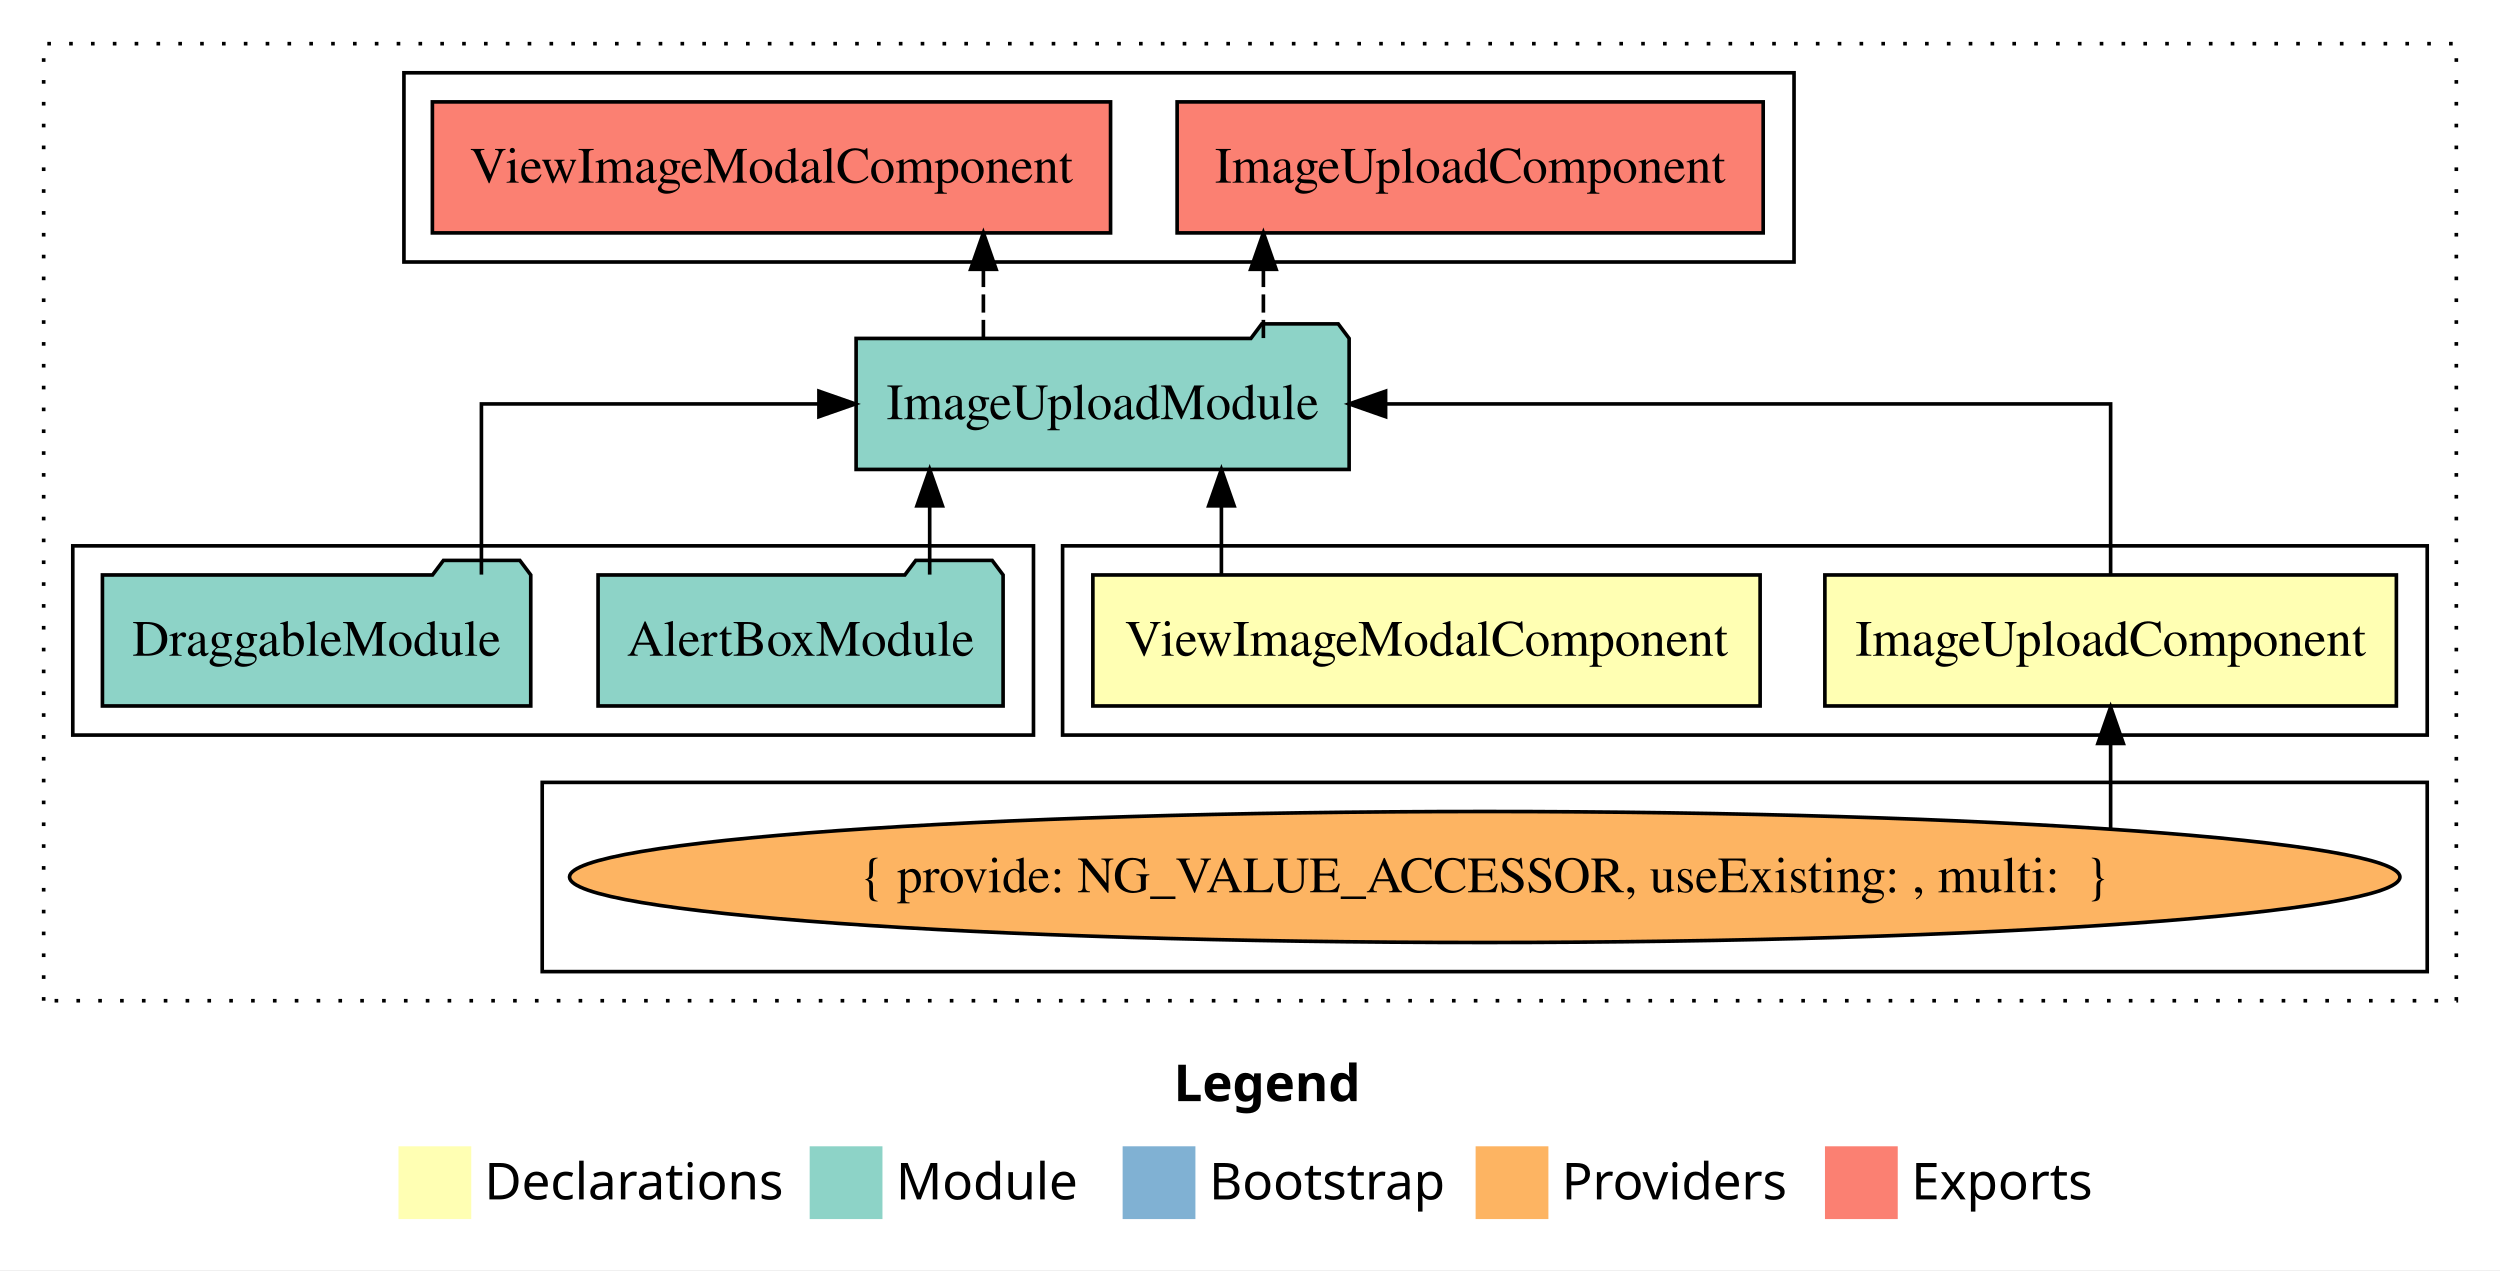
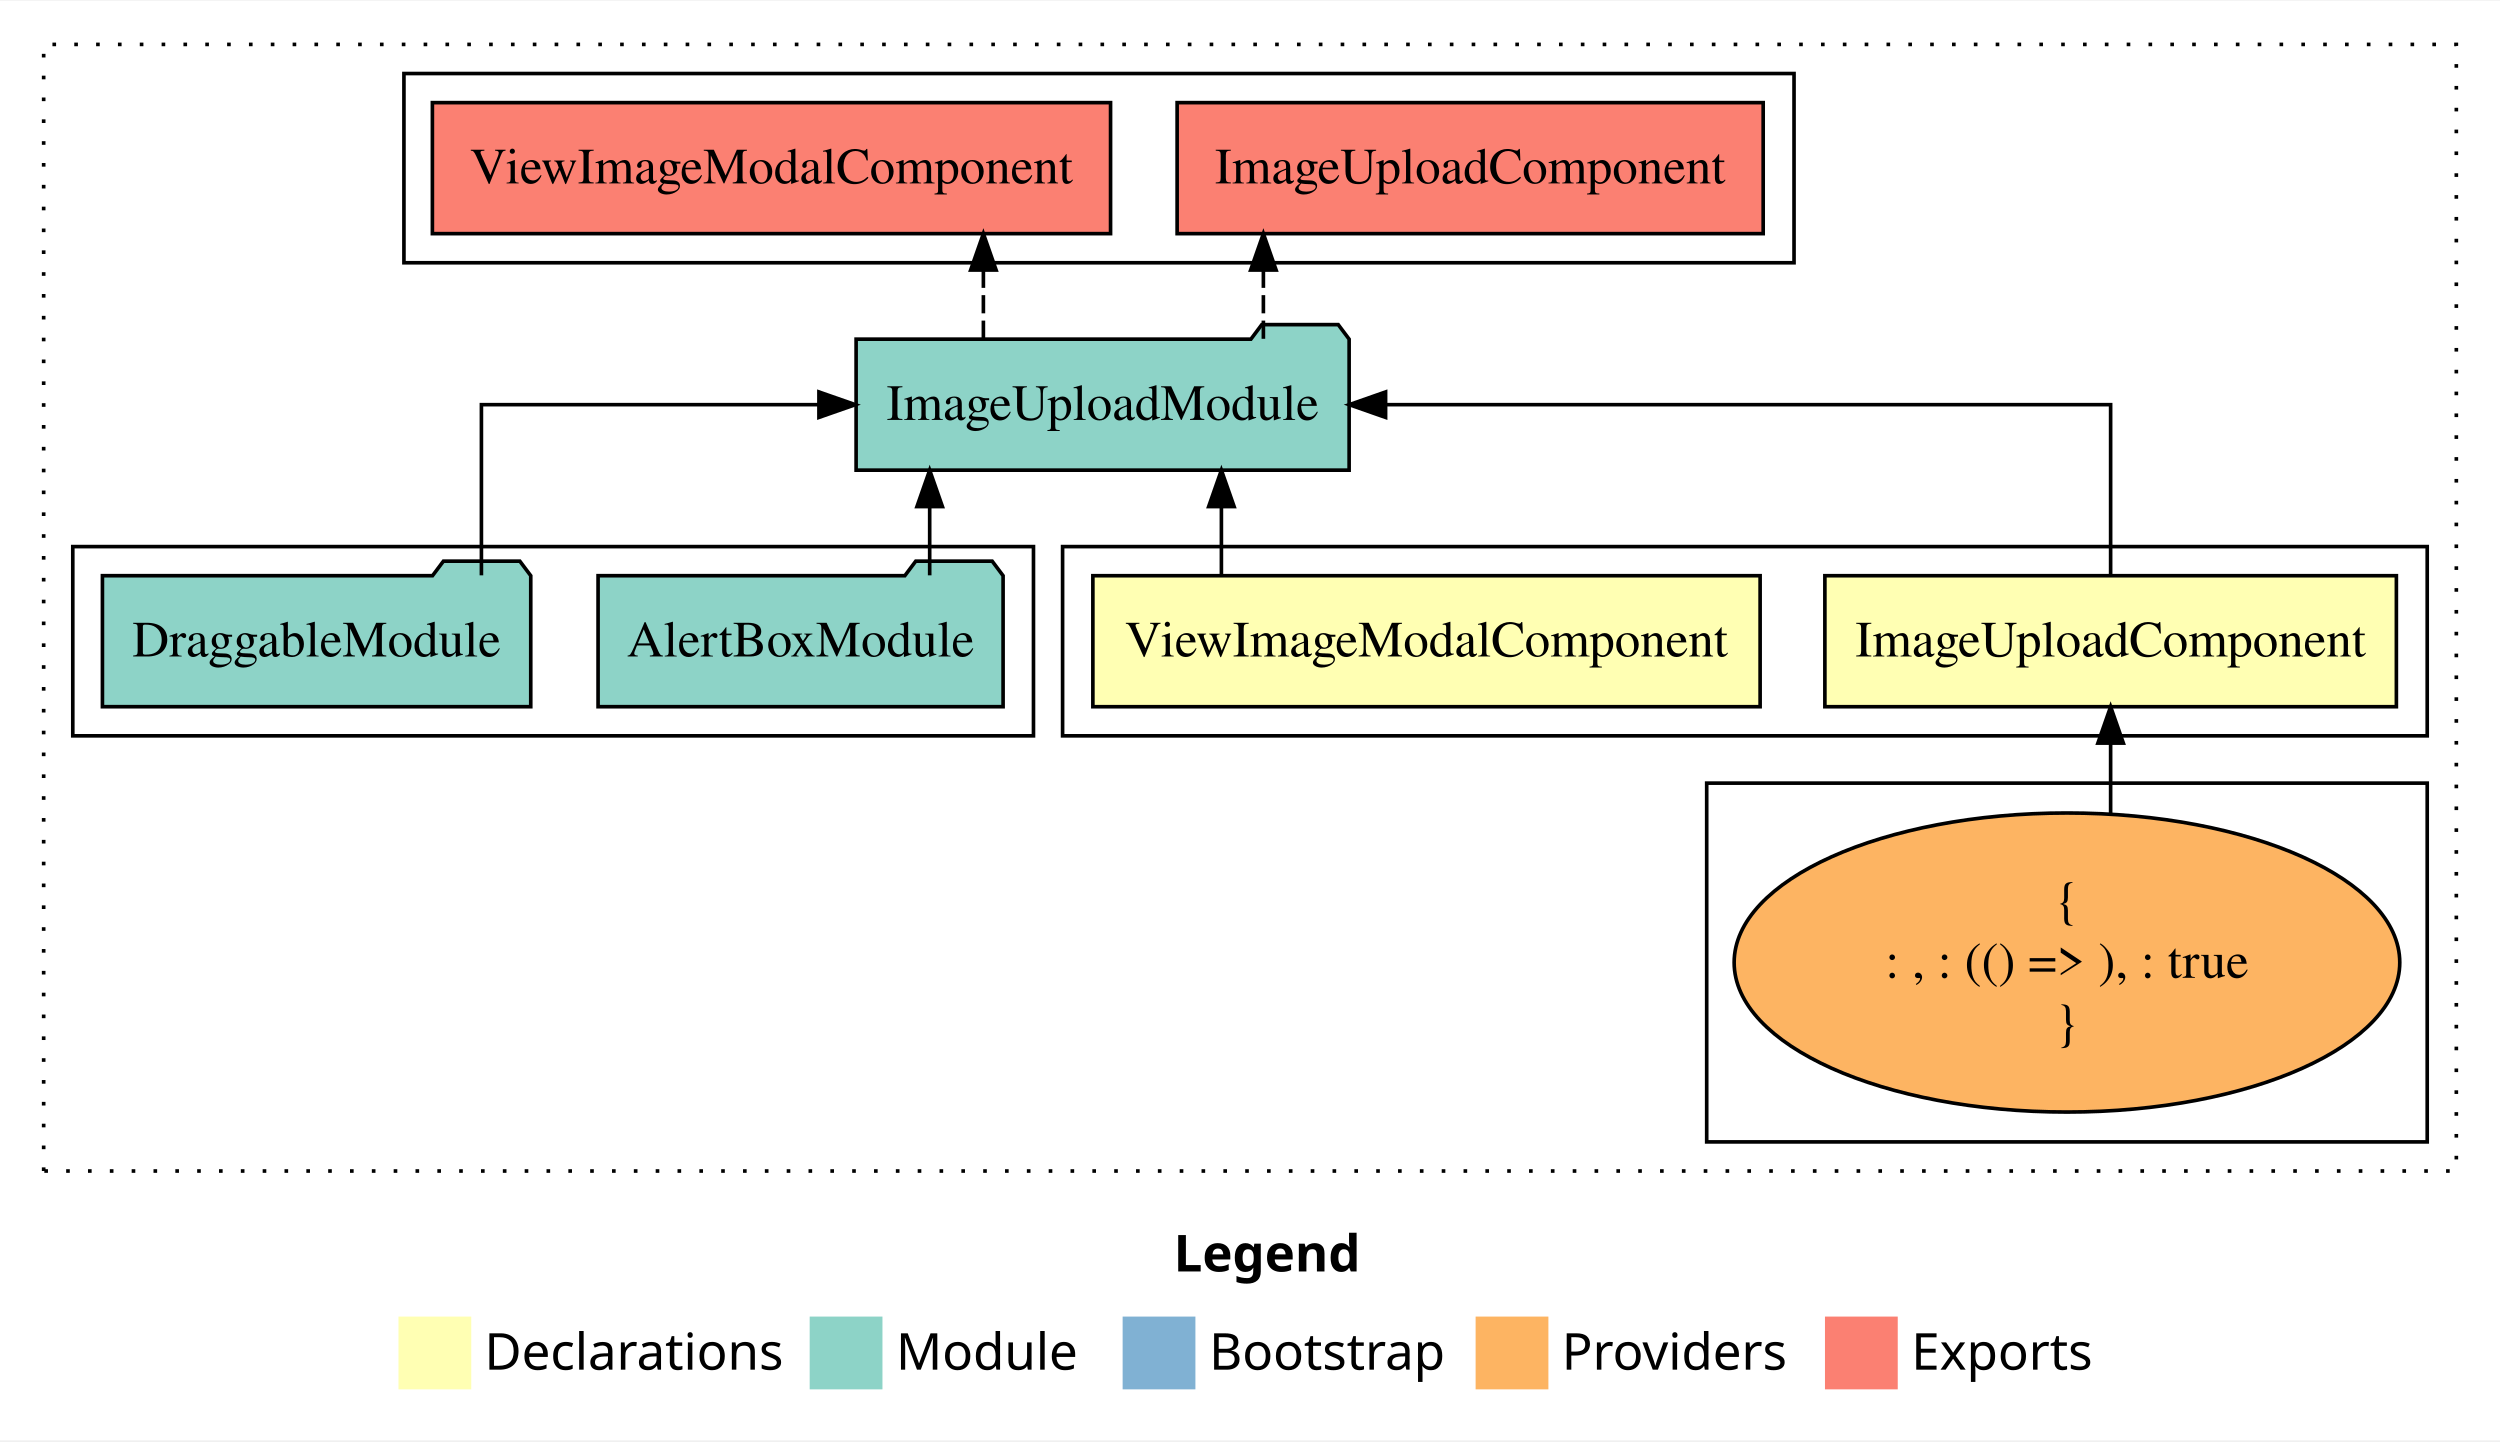
- <svg xmlns="http://www.w3.org/2000/svg" width="687pt" height="349pt" viewBox="0.00 0.00 687.00 349.00">
-   <g id="graph0" class="graph" transform="scale(1 1) rotate(0) translate(4 345)">
-     <polygon fill="#ffffff" stroke="transparent" points="-4,4 -4,-345 683,-345 683,4 -4,4" />
+ <svg xmlns="http://www.w3.org/2000/svg" width="687pt" height="396pt" viewBox="0.00 0.00 687.00 395.59">
+   <g id="graph0" class="graph" transform="scale(1 1) rotate(0) translate(4 391.5901)">
+     <polygon fill="#ffffff" stroke="transparent" points="-4,4 -4,-391.59 683,-391.59 683,4 -4,4" />
    <text text-anchor="start" x="318.509" y="-42.4" font-family="sans-serif" font-weight="bold" font-size="14.00" fill="#000000">Legend</text>
    <polygon fill="#ffffb3" stroke="transparent" points="105.5,-10 105.5,-30 125.5,-30 125.5,-10 105.5,-10" />
    <text text-anchor="start" x="129.129" y="-15.4" font-family="sans-serif" font-size="14.00" fill="#000000">  Declarations</text>
    <polygon fill="#8dd3c7" stroke="transparent" points="218.5,-10 218.5,-30 238.5,-30 238.5,-10 218.5,-10" />
    <text text-anchor="start" x="242.225" y="-15.4" font-family="sans-serif" font-size="14.00" fill="#000000">  Module</text>
    <polygon fill="#80b1d3" stroke="transparent" points="304.5,-10 304.5,-30 324.5,-30 324.5,-10 304.5,-10" />
    <text text-anchor="start" x="328.281" y="-15.4" font-family="sans-serif" font-size="14.00" fill="#000000">  Bootstrap</text>
    <polygon fill="#fdb462" stroke="transparent" points="401.5,-10 401.5,-30 421.5,-30 421.5,-10 401.5,-10" />
    <text text-anchor="start" x="425.173" y="-15.4" font-family="sans-serif" font-size="14.00" fill="#000000">  Providers</text>
    <polygon fill="#fb8072" stroke="transparent" points="497.5,-10 497.5,-30 517.5,-30 517.5,-10 497.5,-10" />
    <text text-anchor="start" x="521.226" y="-15.4" font-family="sans-serif" font-size="14.00" fill="#000000">  Exports</text>
    <g id="clust1" class="cluster">
-       <polygon fill="none" stroke="#000000" stroke-dasharray="1,5" points="8,-70 8,-333 671,-333 671,-70 8,-70" />
+       <polygon fill="none" stroke="#000000" stroke-dasharray="1,5" points="8,-70 8,-379.59 671,-379.59 671,-70 8,-70" />
    </g>
    <g id="clust2" class="cluster">
-       <polygon fill="none" stroke="#000000" points="288,-143 288,-195 663,-195 663,-143 288,-143" />
+       <polygon fill="none" stroke="#000000" points="288,-189.59 288,-241.59 663,-241.59 663,-189.59 288,-189.59" />
    </g>
    <g id="clust3" class="cluster">
-       <polygon fill="none" stroke="#000000" points="145,-78 145,-130 663,-130 663,-78 145,-78" />
+       <polygon fill="none" stroke="#000000" points="465,-78 465,-176.59 663,-176.59 663,-78 465,-78" />
    </g>
    <g id="clust5" class="cluster">
-       <polygon fill="none" stroke="#000000" points="16,-143 16,-195 280,-195 280,-143 16,-143" />
+       <polygon fill="none" stroke="#000000" points="16,-189.59 16,-241.59 280,-241.59 280,-189.59 16,-189.59" />
    </g>
    <g id="clust6" class="cluster">
-       <polygon fill="none" stroke="#000000" points="107,-273 107,-325 489,-325 489,-273 107,-273" />
+       <polygon fill="none" stroke="#000000" points="107,-319.59 107,-371.59 489,-371.59 489,-319.59 107,-319.59" />
    </g>
    <g id="node1" class="node">
-       <polygon fill="#ffffb3" stroke="#000000" points="654.525,-187 497.475,-187 497.475,-151 654.525,-151 654.525,-187" />
-       <text text-anchor="middle" x="576" y="-164.8" font-family="Times,serif" font-size="14.00" fill="#000000">ImageUploadComponent</text>
+       <polygon fill="#ffffb3" stroke="#000000" points="654.525,-233.59 497.475,-233.59 497.475,-197.59 654.525,-197.59 654.525,-233.59" />
+       <text text-anchor="middle" x="576" y="-211.39" font-family="Times,serif" font-size="14.00" fill="#000000">ImageUploadComponent</text>
    </g>
    <g id="node3" class="node">
-       <polygon fill="#8dd3c7" stroke="#000000" points="366.742,-252 363.742,-256 342.742,-256 339.742,-252 231.258,-252 231.258,-216 366.742,-216 366.742,-252" />
-       <text text-anchor="middle" x="299" y="-229.8" font-family="Times,serif" font-size="14.00" fill="#000000">ImageUploadModule</text>
+       <polygon fill="#8dd3c7" stroke="#000000" points="366.742,-298.59 363.742,-302.59 342.742,-302.59 339.742,-298.59 231.258,-298.59 231.258,-262.59 366.742,-262.59 366.742,-298.59" />
+       <text text-anchor="middle" x="299" y="-276.39" font-family="Times,serif" font-size="14.00" fill="#000000">ImageUploadModule</text>
    </g>
    <g id="edge1" class="edge">
-       <path fill="none" stroke="#000000" d="M576,-187.106C576,-206.339 576,-234 576,-234 576,-234 376.762,-234 376.762,-234" />
-       <polygon fill="#000000" stroke="#000000" points="376.762,-230.5 366.762,-234 376.762,-237.5 376.762,-230.5" />
+       <path fill="none" stroke="#000000" d="M576,-233.696C576,-252.929 576,-280.59 576,-280.59 576,-280.59 376.762,-280.59 376.762,-280.59" />
+       <polygon fill="#000000" stroke="#000000" points="376.762,-277.09 366.762,-280.59 376.762,-284.09 376.762,-277.09" />
    </g>
    <g id="node2" class="node">
-       <polygon fill="#ffffb3" stroke="#000000" points="479.681,-187 296.319,-187 296.319,-151 479.681,-151 479.681,-187" />
-       <text text-anchor="middle" x="388" y="-164.8" font-family="Times,serif" font-size="14.00" fill="#000000">ViewImageModalComponent</text>
+       <polygon fill="#ffffb3" stroke="#000000" points="479.681,-233.59 296.319,-233.59 296.319,-197.59 479.681,-197.59 479.681,-233.59" />
+       <text text-anchor="middle" x="388" y="-211.39" font-family="Times,serif" font-size="14.00" fill="#000000">ViewImageModalComponent</text>
    </g>
    <g id="edge3" class="edge">
-       <path fill="none" stroke="#000000" d="M331.64,-187.106C331.64,-187.106 331.64,-205.991 331.64,-205.991" />
-       <polygon fill="#000000" stroke="#000000" points="328.14,-205.991 331.64,-215.991 335.14,-205.991 328.14,-205.991" />
+       <path fill="none" stroke="#000000" d="M331.64,-233.696C331.64,-233.696 331.64,-252.581 331.64,-252.581" />
+       <polygon fill="#000000" stroke="#000000" points="328.14,-252.581 331.64,-262.581 335.14,-252.581 328.14,-252.581" />
    </g>
    <g id="node7" class="node">
-       <polygon fill="#fb8072" stroke="#000000" points="480.525,-317 319.475,-317 319.475,-281 480.525,-281 480.525,-317" />
-       <text text-anchor="middle" x="400" y="-294.8" font-family="Times,serif" font-size="14.00" fill="#000000">ImageUploadComponent </text>
+       <polygon fill="#fb8072" stroke="#000000" points="480.525,-363.59 319.475,-363.59 319.475,-327.59 480.525,-327.59 480.525,-363.59" />
+       <text text-anchor="middle" x="400" y="-341.39" font-family="Times,serif" font-size="14.00" fill="#000000">ImageUploadComponent </text>
    </g>
    <g id="edge6" class="edge">
-       <path fill="none" stroke="#000000" stroke-dasharray="5,2" d="M343.179,-252.106C343.179,-252.106 343.179,-270.991 343.179,-270.991" />
-       <polygon fill="#000000" stroke="#000000" points="339.679,-270.991 343.179,-280.991 346.679,-270.991 339.679,-270.991" />
+       <path fill="none" stroke="#000000" stroke-dasharray="5,2" d="M343.179,-298.696C343.179,-298.696 343.179,-317.581 343.179,-317.581" />
+       <polygon fill="#000000" stroke="#000000" points="339.679,-317.581 343.179,-327.581 346.679,-317.581 339.679,-317.581" />
    </g>
    <g id="node8" class="node">
-       <polygon fill="#fb8072" stroke="#000000" points="301.181,-317 114.819,-317 114.819,-281 301.181,-281 301.181,-317" />
-       <text text-anchor="middle" x="208" y="-294.8" font-family="Times,serif" font-size="14.00" fill="#000000">ViewImageModalComponent </text>
+       <polygon fill="#fb8072" stroke="#000000" points="301.181,-363.59 114.819,-363.59 114.819,-327.59 301.181,-327.59 301.181,-363.59" />
+       <text text-anchor="middle" x="208" y="-341.39" font-family="Times,serif" font-size="14.00" fill="#000000">ViewImageModalComponent </text>
    </g>
    <g id="edge7" class="edge">
-       <path fill="none" stroke="#000000" stroke-dasharray="5,2" d="M266.235,-252.106C266.235,-252.106 266.235,-270.991 266.235,-270.991" />
-       <polygon fill="#000000" stroke="#000000" points="262.735,-270.991 266.235,-280.991 269.735,-270.991 262.735,-270.991" />
+       <path fill="none" stroke="#000000" stroke-dasharray="5,2" d="M266.235,-298.696C266.235,-298.696 266.235,-317.581 266.235,-317.581" />
+       <polygon fill="#000000" stroke="#000000" points="262.735,-317.581 266.235,-327.581 269.735,-317.581 262.735,-317.581" />
    </g>
    <g id="node4" class="node">
-       <ellipse fill="#fdb462" stroke="#000000" cx="404" cy="-104" rx="251.499" ry="18" />
-       <text text-anchor="middle" x="404" y="-99.8" font-family="Times,serif" font-size="14.00" fill="#000000">{ provide: NG_VALUE_ACCESSOR, useExisting: , multi:  }</text>
+       <ellipse fill="#fdb462" stroke="#000000" cx="564" cy="-127.295" rx="91.456" ry="41.091" />
+       <text text-anchor="middle" x="564" y="-139.895" font-family="Times,serif" font-size="14.00" fill="#000000">{</text>
+       <text text-anchor="middle" x="564" y="-123.095" font-family="Times,serif" font-size="14.00" fill="#000000">    : , : (() =&gt; ), : true</text>
+       <text text-anchor="middle" x="564" y="-106.295" font-family="Times,serif" font-size="14.00" fill="#000000">}</text>
    </g>
    <g id="edge2" class="edge">
-       <path fill="none" stroke="#000000" d="M576,-117.154C576,-117.154 576,-140.694 576,-140.694" />
-       <polygon fill="#000000" stroke="#000000" points="572.5,-140.694 576,-150.694 579.5,-140.694 572.5,-140.694" />
+       <path fill="none" stroke="#000000" d="M576,-168.341C576,-168.341 576,-187.583 576,-187.583" />
+       <polygon fill="#000000" stroke="#000000" points="572.5,-187.583 576,-197.583 579.5,-187.583 572.5,-187.583" />
    </g>
    <g id="node5" class="node">
-       <polygon fill="#8dd3c7" stroke="#000000" points="271.65,-187 268.65,-191 247.65,-191 244.65,-187 160.35,-187 160.35,-151 271.65,-151 271.65,-187" />
-       <text text-anchor="middle" x="216" y="-164.8" font-family="Times,serif" font-size="14.00" fill="#000000">AlertBoxModule</text>
+       <polygon fill="#8dd3c7" stroke="#000000" points="271.65,-233.59 268.65,-237.59 247.65,-237.59 244.65,-233.59 160.35,-233.59 160.35,-197.59 271.65,-197.59 271.65,-233.59" />
+       <text text-anchor="middle" x="216" y="-211.39" font-family="Times,serif" font-size="14.00" fill="#000000">AlertBoxModule</text>
    </g>
    <g id="edge4" class="edge">
-       <path fill="none" stroke="#000000" d="M251.477,-187.106C251.477,-187.106 251.477,-205.991 251.477,-205.991" />
-       <polygon fill="#000000" stroke="#000000" points="247.977,-205.991 251.477,-215.991 254.977,-205.991 247.977,-205.991" />
+       <path fill="none" stroke="#000000" d="M251.477,-233.696C251.477,-233.696 251.477,-252.581 251.477,-252.581" />
+       <polygon fill="#000000" stroke="#000000" points="247.977,-252.581 251.477,-262.581 254.977,-252.581 247.977,-252.581" />
    </g>
    <g id="node6" class="node">
-       <polygon fill="#8dd3c7" stroke="#000000" points="141.851,-187 138.851,-191 117.852,-191 114.852,-187 24.148,-187 24.148,-151 141.851,-151 141.851,-187" />
-       <text text-anchor="middle" x="83" y="-164.8" font-family="Times,serif" font-size="14.00" fill="#000000">DraggableModule</text>
+       <polygon fill="#8dd3c7" stroke="#000000" points="141.851,-233.59 138.851,-237.59 117.852,-237.59 114.852,-233.59 24.148,-233.59 24.148,-197.59 141.851,-197.59 141.851,-233.59" />
+       <text text-anchor="middle" x="83" y="-211.39" font-family="Times,serif" font-size="14.00" fill="#000000">DraggableModule</text>
    </g>
    <g id="edge5" class="edge">
-       <path fill="none" stroke="#000000" d="M128.293,-187.106C128.293,-206.339 128.293,-234 128.293,-234 128.293,-234 221.041,-234 221.041,-234" />
-       <polygon fill="#000000" stroke="#000000" points="221.041,-237.5 231.041,-234 221.041,-230.5 221.041,-237.5" />
+       <path fill="none" stroke="#000000" d="M128.293,-233.696C128.293,-252.929 128.293,-280.59 128.293,-280.59 128.293,-280.59 221.041,-280.59 221.041,-280.59" />
+       <polygon fill="#000000" stroke="#000000" points="221.041,-284.09 231.041,-280.59 221.041,-277.09 221.041,-284.09" />
    </g>
  </g>
</svg>
